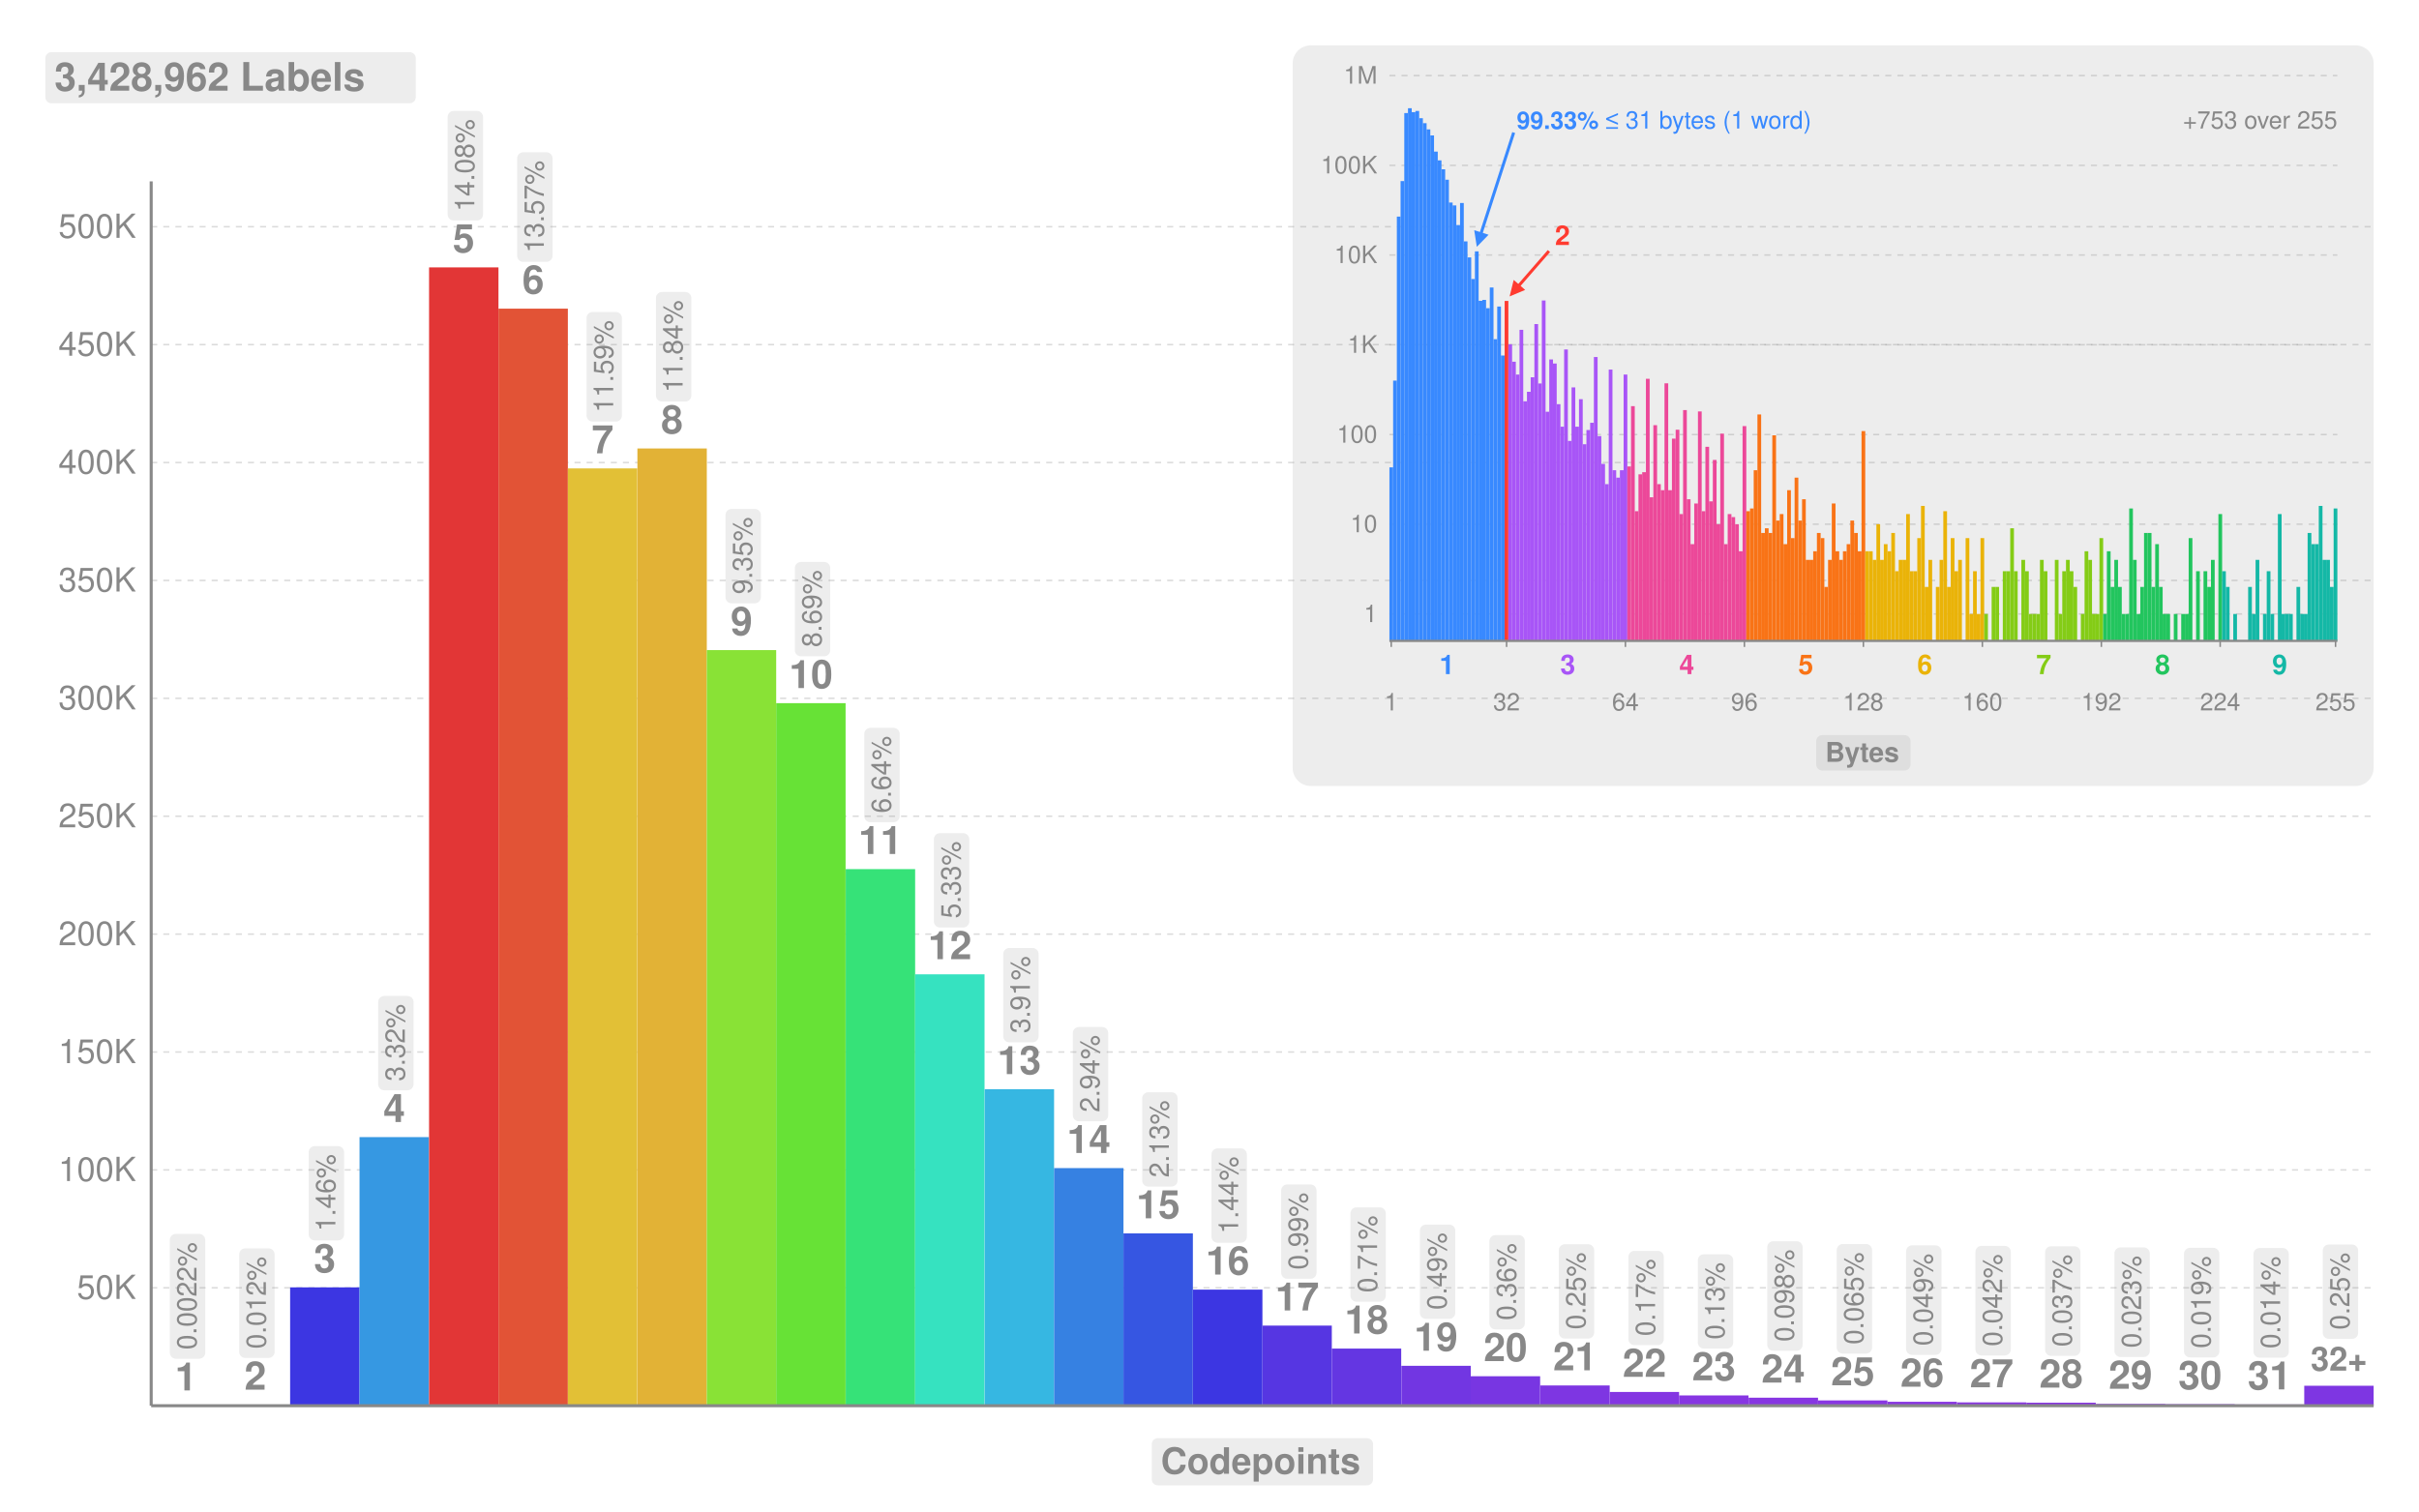
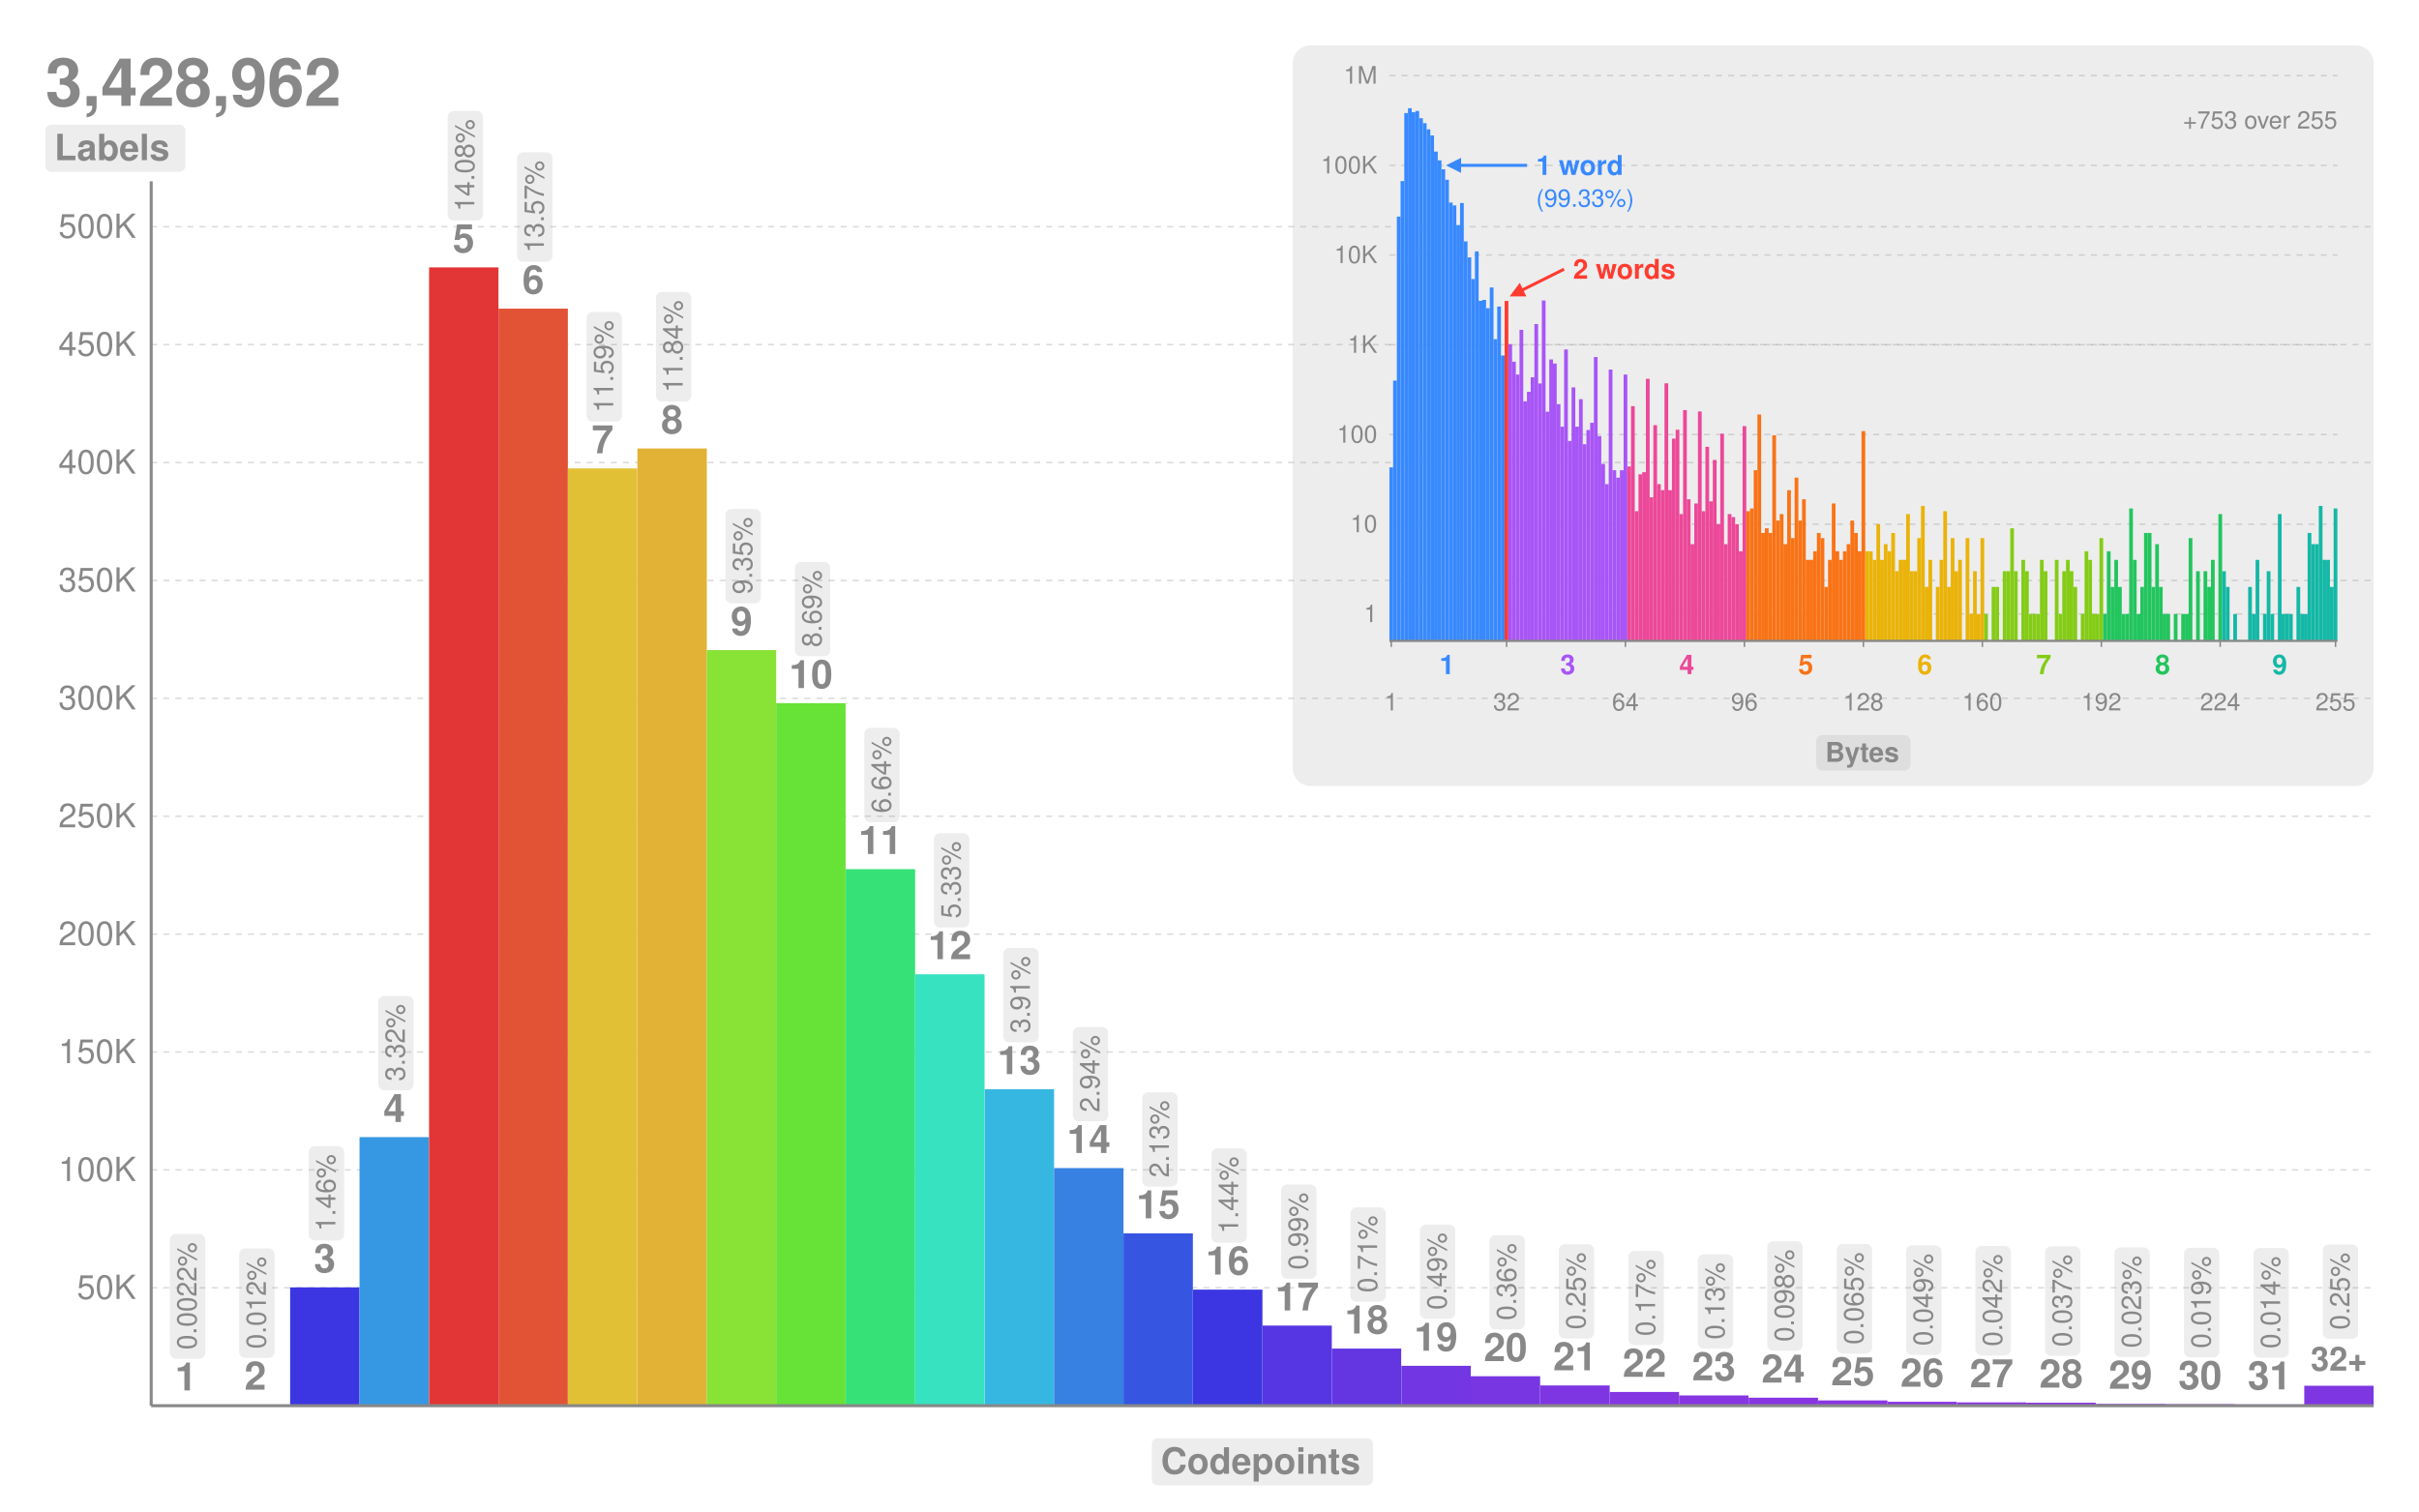
<svg xmlns="http://www.w3.org/2000/svg" viewBox="0 0 1600 1000" width="1600" height="1000" font-family="system-ui, -apple-system, &quot;Segoe UI&quot;, Helvetica, Arial, sans-serif" fill="#888">
  <line x1="100" x2="1570" y1="852.0" y2="852.0" stroke="rgba(136,136,136,0.3)" stroke-dasharray="4 4" />
  <text x="90" y="852.0" font-size="22" text-anchor="end" dominant-baseline="middle">50K</text>
  <line x1="100" x2="1570" y1="774.0" y2="774.0" stroke="rgba(136,136,136,0.3)" stroke-dasharray="4 4" />
  <text x="90" y="774.0" font-size="22" text-anchor="end" dominant-baseline="middle">100K</text>
  <line x1="100" x2="1570" y1="696.0" y2="696.0" stroke="rgba(136,136,136,0.3)" stroke-dasharray="4 4" />
  <text x="90" y="696.0" font-size="22" text-anchor="end" dominant-baseline="middle">150K</text>
  <line x1="100" x2="1570" y1="618.0" y2="618.0" stroke="rgba(136,136,136,0.3)" stroke-dasharray="4 4" />
  <text x="90" y="618.0" font-size="22" text-anchor="end" dominant-baseline="middle">200K</text>
  <line x1="100" x2="1570" y1="540.0" y2="540.0" stroke="rgba(136,136,136,0.3)" stroke-dasharray="4 4" />
  <text x="90" y="540.0" font-size="22" text-anchor="end" dominant-baseline="middle">250K</text>
  <line x1="100" x2="1570" y1="462.0" y2="462.0" stroke="rgba(136,136,136,0.3)" stroke-dasharray="4 4" />
  <text x="90" y="462.0" font-size="22" text-anchor="end" dominant-baseline="middle">300K</text>
  <line x1="100" x2="1570" y1="384.0" y2="384.0" stroke="rgba(136,136,136,0.3)" stroke-dasharray="4 4" />
  <text x="90" y="384.0" font-size="22" text-anchor="end" dominant-baseline="middle">350K</text>
  <line x1="100" x2="1570" y1="306.0" y2="306.0" stroke="rgba(136,136,136,0.3)" stroke-dasharray="4 4" />
  <text x="90" y="306.0" font-size="22" text-anchor="end" dominant-baseline="middle">400K</text>
  <line x1="100" x2="1570" y1="228.0" y2="228.0" stroke="rgba(136,136,136,0.3)" stroke-dasharray="4 4" />
  <text x="90" y="228.0" font-size="22" text-anchor="end" dominant-baseline="middle">450K</text>
  <line x1="100" x2="1570" y1="150.0" y2="150.0" stroke="rgba(136,136,136,0.3)" stroke-dasharray="4 4" />
  <text x="90" y="150.0" font-size="22" text-anchor="end" dominant-baseline="middle">500K</text>
+   <text x="30" y="70" font-size="44" font-weight="bold">3,428,962</text>
  <g font-weight="bold">
-     <rect x="30" y="34.52" width="245.0" height="33.8" rx="4" fill="rgba(136,136,136,0.15)" />
-     <text x="36" y="60" font-size="26">3,428,962 Labels</text>
+     <rect x="30" y="82.48" width="92.6" height="31.2" rx="4" fill="rgba(136,136,136,0.15)" />
+     <text x="36" y="106" font-size="24">Labels</text>
  </g>
  <rect x="100.0" y="929.9" width="45.9" height="0.1" fill="hsl(270 75% 55%)" />
  <text x="123.0" y="919.9" font-size="26" font-weight="bold" text-anchor="middle">1</text>
  <g transform="rotate(-90 123.0 885.9) translate(0 7)">
    <rect x="109.969" y="868.241" width="82.6" height="23.4" rx="4" fill="rgba(136,136,136,0.15)" />
    <text x="115.969" y="885.881" font-size="18">0.0022%</text>
  </g>
  <rect x="145.9" y="929.4" width="45.9" height="0.6" fill="hsl(270 75% 55%)" />
  <text x="168.9" y="919.4" font-size="26" font-weight="bold" text-anchor="middle">2</text>
  <g transform="rotate(-90 168.9 885.4) translate(0 7)">
    <rect x="155.906" y="867.725" width="72.5" height="23.4" rx="4" fill="rgba(136,136,136,0.15)" />
    <text x="161.906" y="885.365" font-size="18">0.012%</text>
  </g>
  <rect x="191.9" y="851.7" width="45.9" height="78.3" fill="hsl(242 75% 55%)" />
  <text x="214.8" y="841.7" font-size="26" font-weight="bold" text-anchor="middle">3</text>
  <g transform="rotate(-90 214.8 807.7) translate(0 7)">
    <rect x="201.844" y="790.084" width="62.4" height="23.4" rx="4" fill="rgba(136,136,136,0.15)" />
    <text x="207.844" y="807.724" font-size="18">1.46%</text>
  </g>
  <rect x="237.8" y="752.3" width="45.9" height="177.7" fill="hsl(206 75% 55%)" />
  <text x="260.8" y="742.3" font-size="26" font-weight="bold" text-anchor="middle">4</text>
  <g transform="rotate(-90 260.8 708.3) translate(0 7)">
    <rect x="247.781" y="690.634" width="62.4" height="23.4" rx="4" fill="rgba(136,136,136,0.15)" />
    <text x="253.781" y="708.274" font-size="18">3.32%</text>
  </g>
  <rect x="283.8" y="176.9" width="45.9" height="753.1" fill="hsl(0 75% 55%)" />
  <text x="306.7" y="166.9" font-size="26" font-weight="bold" text-anchor="middle">5</text>
  <g transform="rotate(-90 306.7 132.9) translate(0 7)">
    <rect x="293.719" y="115.289" width="72.5" height="23.4" rx="4" fill="rgba(136,136,136,0.15)" />
    <text x="299.719" y="132.929" font-size="18">14.08%</text>
  </g>
  <rect x="329.7" y="204.2" width="45.9" height="725.8" fill="hsl(10 75% 55%)" />
  <text x="352.7" y="194.2" font-size="26" font-weight="bold" text-anchor="middle">6</text>
  <g transform="rotate(-90 352.7 160.2) translate(0 7)">
    <rect x="339.656" y="142.568" width="72.5" height="23.4" rx="4" fill="rgba(136,136,136,0.15)" />
    <text x="345.656" y="160.208" font-size="18">13.57%</text>
  </g>
  <rect x="375.6" y="309.9" width="45.9" height="620.1" fill="hsl(48 75% 55%)" />
  <text x="398.6" y="299.9" font-size="26" font-weight="bold" text-anchor="middle">7</text>
  <g transform="rotate(-90 398.6 265.9) translate(0 7)">
    <rect x="385.594" y="248.249" width="72.5" height="23.4" rx="4" fill="rgba(136,136,136,0.15)" />
    <text x="391.594" y="265.889" font-size="18">11.59%</text>
  </g>
  <rect x="421.6" y="296.7" width="45.9" height="633.3" fill="hsl(43 75% 55%)" />
  <text x="444.5" y="286.7" font-size="26" font-weight="bold" text-anchor="middle">8</text>
  <g transform="rotate(-90 444.5 252.7) translate(0 7)">
    <rect x="431.531" y="235.062" width="72.5" height="23.4" rx="4" fill="rgba(136,136,136,0.15)" />
    <text x="437.531" y="252.702" font-size="18">11.84%</text>
  </g>
  <rect x="467.5" y="430.1" width="45.9" height="499.9" fill="hsl(91 75% 55%)" />
  <text x="490.5" y="420.1" font-size="26" font-weight="bold" text-anchor="middle">9</text>
  <g transform="rotate(-90 490.5 386.1) translate(0 7)">
    <rect x="477.469" y="368.467" width="62.4" height="23.4" rx="4" fill="rgba(136,136,136,0.15)" />
    <text x="483.469" y="386.107" font-size="18">9.35%</text>
  </g>
  <rect x="513.4" y="465.2" width="45.9" height="464.8" fill="hsl(103 75% 55%)" />
  <text x="536.4" y="455.2" font-size="26" font-weight="bold" text-anchor="middle">10</text>
  <g transform="rotate(-90 536.4 421.2) translate(0 7)">
    <rect x="523.406" y="403.541" width="62.4" height="23.4" rx="4" fill="rgba(136,136,136,0.15)" />
    <text x="529.406" y="421.181" font-size="18">8.69%</text>
  </g>
  <rect x="559.4" y="575.0" width="45.9" height="355.0" fill="hsl(143 75% 55%)" />
  <text x="582.3" y="565.0" font-size="26" font-weight="bold" text-anchor="middle">11</text>
  <g transform="rotate(-90 582.3 531.0) translate(0 7)">
    <rect x="569.344" y="513.374" width="62.4" height="23.4" rx="4" fill="rgba(136,136,136,0.15)" />
    <text x="575.344" y="531.014" font-size="18">6.64%</text>
  </g>
  <rect x="605.3" y="644.6" width="45.9" height="285.4" fill="hsl(168 75% 55%)" />
  <text x="628.3" y="634.6" font-size="26" font-weight="bold" text-anchor="middle">12</text>
  <g transform="rotate(-90 628.3 600.6) translate(0 7)">
    <rect x="615.281" y="583.005" width="62.4" height="23.4" rx="4" fill="rgba(136,136,136,0.15)" />
    <text x="621.281" y="600.645" font-size="18">5.33%</text>
  </g>
  <rect x="651.3" y="720.6" width="45.9" height="209.4" fill="hsl(195 75% 55%)" />
  <text x="674.2" y="710.6" font-size="26" font-weight="bold" text-anchor="middle">13</text>
  <g transform="rotate(-90 674.2 676.6) translate(0 7)">
    <rect x="661.219" y="658.964" width="62.4" height="23.4" rx="4" fill="rgba(136,136,136,0.15)" />
    <text x="667.219" y="676.604" font-size="18">3.91%</text>
  </g>
  <rect x="697.2" y="772.8" width="45.9" height="157.2" fill="hsl(214 75% 55%)" />
  <text x="720.2" y="762.8" font-size="26" font-weight="bold" text-anchor="middle">14</text>
  <g transform="rotate(-90 720.2 728.8) translate(0 7)">
    <rect x="707.156" y="711.198" width="62.4" height="23.4" rx="4" fill="rgba(136,136,136,0.15)" />
    <text x="713.156" y="728.838" font-size="18">2.94%</text>
  </g>
  <rect x="743.1" y="816.0" width="45.9" height="114.0" fill="hsl(229 75% 55%)" />
  <text x="766.1" y="806.0" font-size="26" font-weight="bold" text-anchor="middle">15</text>
  <g transform="rotate(-90 766.1 772.0) translate(0 7)">
    <rect x="753.094" y="754.388" width="62.4" height="23.4" rx="4" fill="rgba(136,136,136,0.15)" />
    <text x="759.094" y="772.028" font-size="18">2.13%</text>
  </g>
  <rect x="789.1" y="853.2" width="45.9" height="76.8" fill="hsl(242 75% 55%)" />
  <text x="812.0" y="843.2" font-size="26" font-weight="bold" text-anchor="middle">16</text>
  <g transform="rotate(-90 812.0 809.2) translate(0 7)">
    <rect x="799.031" y="791.521" width="62.4" height="23.4" rx="4" fill="rgba(136,136,136,0.15)" />
    <text x="805.031" y="809.161" font-size="18">1.44%</text>
  </g>
  <rect x="835.0" y="877.0" width="45.9" height="53.0" fill="hsl(251 75% 55%)" />
  <text x="858.0" y="867.0" font-size="26" font-weight="bold" text-anchor="middle">17</text>
  <g transform="rotate(-90 858.0 833.0) translate(0 7)">
    <rect x="844.969" y="815.4" width="62.4" height="23.4" rx="4" fill="rgba(136,136,136,0.15)" />
    <text x="850.969" y="833.04" font-size="18">0.99%</text>
  </g>
  <rect x="880.9" y="892.2" width="45.9" height="37.8" fill="hsl(256 75% 55%)" />
  <text x="903.9" y="882.2" font-size="26" font-weight="bold" text-anchor="middle">18</text>
  <g transform="rotate(-90 903.9 848.2) translate(0 7)">
    <rect x="890.906" y="830.511" width="62.4" height="23.4" rx="4" fill="rgba(136,136,136,0.15)" />
    <text x="896.906" y="848.151" font-size="18">0.71%</text>
  </g>
  <rect x="926.9" y="903.6" width="45.9" height="26.4" fill="hsl(261 75% 55%)" />
  <text x="949.8" y="893.6" font-size="26" font-weight="bold" text-anchor="middle">19</text>
  <g transform="rotate(-90 949.8 859.6) translate(0 7)">
    <rect x="936.844" y="841.96" width="62.4" height="23.4" rx="4" fill="rgba(136,136,136,0.15)" />
    <text x="942.844" y="859.6" font-size="18">0.49%</text>
  </g>
  <rect x="972.8" y="910.5" width="45.9" height="19.5" fill="hsl(263 75% 55%)" />
  <text x="995.8" y="900.5" font-size="26" font-weight="bold" text-anchor="middle">20</text>
  <g transform="rotate(-90 995.8 866.5) translate(0 7)">
    <rect x="982.781" y="848.851" width="62.4" height="23.4" rx="4" fill="rgba(136,136,136,0.15)" />
    <text x="988.781" y="866.491" font-size="18">0.36%</text>
  </g>
  <rect x="1018.8" y="916.6" width="45.9" height="13.4" fill="hsl(265 75% 55%)" />
  <text x="1041.7" y="906.6" font-size="26" font-weight="bold" text-anchor="middle">21</text>
  <g transform="rotate(-90 1041.7 872.6) translate(0 7)">
    <rect x="1028.719" y="854.941" width="62.4" height="23.4" rx="4" fill="rgba(136,136,136,0.15)" />
    <text x="1034.719" y="872.581" font-size="18">0.25%</text>
  </g>
  <rect x="1064.7" y="920.9" width="45.9" height="9.1" fill="hsl(267 75% 55%)" />
  <text x="1087.7" y="910.9" font-size="26" font-weight="bold" text-anchor="middle">22</text>
  <g transform="rotate(-90 1087.7 876.9) translate(0 7)">
    <rect x="1074.656" y="859.287" width="62.4" height="23.4" rx="4" fill="rgba(136,136,136,0.15)" />
    <text x="1080.656" y="876.927" font-size="18">0.17%</text>
  </g>
  <rect x="1110.6" y="923.2" width="45.9" height="6.8" fill="hsl(268 75% 55%)" />
  <text x="1133.6" y="913.2" font-size="26" font-weight="bold" text-anchor="middle">23</text>
  <g transform="rotate(-90 1133.6 879.2) translate(0 7)">
    <rect x="1120.594" y="861.593" width="62.4" height="23.4" rx="4" fill="rgba(136,136,136,0.15)" />
    <text x="1126.594" y="879.233" font-size="18">0.13%</text>
  </g>
  <rect x="1156.6" y="924.7" width="45.9" height="5.3" fill="hsl(268 75% 55%)" />
  <text x="1179.5" y="914.7" font-size="26" font-weight="bold" text-anchor="middle">24</text>
  <g transform="rotate(-90 1179.5 880.7) translate(0 7)">
    <rect x="1166.531" y="863.103" width="72.5" height="23.4" rx="4" fill="rgba(136,136,136,0.15)" />
    <text x="1172.531" y="880.743" font-size="18">0.098%</text>
  </g>
  <rect x="1202.5" y="926.5" width="45.9" height="3.5" fill="hsl(269 75% 55%)" />
  <text x="1225.5" y="916.5" font-size="26" font-weight="bold" text-anchor="middle">25</text>
  <g transform="rotate(-90 1225.5 882.5) translate(0 7)">
    <rect x="1212.469" y="864.866" width="72.5" height="23.4" rx="4" fill="rgba(136,136,136,0.15)" />
    <text x="1218.469" y="882.506" font-size="18">0.065%</text>
  </g>
  <rect x="1248.4" y="927.4" width="45.9" height="2.6" fill="hsl(269 75% 55%)" />
  <text x="1271.4" y="917.4" font-size="26" font-weight="bold" text-anchor="middle">26</text>
  <g transform="rotate(-90 1271.4 883.4) translate(0 7)">
    <rect x="1258.406" y="865.753" width="72.5" height="23.4" rx="4" fill="rgba(136,136,136,0.15)" />
    <text x="1264.406" y="883.393" font-size="18">0.049%</text>
  </g>
  <rect x="1294.4" y="927.8" width="45.9" height="2.2" fill="hsl(269 75% 55%)" />
  <text x="1317.3" y="917.8" font-size="26" font-weight="bold" text-anchor="middle">27</text>
  <g transform="rotate(-90 1317.3 883.8) translate(0 7)">
    <rect x="1304.344" y="866.117" width="72.5" height="23.4" rx="4" fill="rgba(136,136,136,0.15)" />
    <text x="1310.344" y="883.757" font-size="18">0.042%</text>
  </g>
  <rect x="1340.3" y="928.0" width="45.9" height="2.0" fill="hsl(269 75% 55%)" />
  <text x="1363.3" y="918.0" font-size="26" font-weight="bold" text-anchor="middle">28</text>
  <g transform="rotate(-90 1363.3 884.0) translate(0 7)">
    <rect x="1350.281" y="866.391" width="72.5" height="23.4" rx="4" fill="rgba(136,136,136,0.15)" />
    <text x="1356.281" y="884.031" font-size="18">0.037%</text>
  </g>
  <rect x="1386.3" y="928.8" width="45.9" height="1.2" fill="hsl(270 75% 55%)" />
  <text x="1409.2" y="918.8" font-size="26" font-weight="bold" text-anchor="middle">29</text>
  <g transform="rotate(-90 1409.2 884.8) translate(0 7)">
    <rect x="1396.219" y="867.148" width="72.5" height="23.4" rx="4" fill="rgba(136,136,136,0.15)" />
    <text x="1402.219" y="884.788" font-size="18">0.023%</text>
  </g>
  <rect x="1432.2" y="929.0" width="45.9" height="1.0" fill="hsl(270 75% 55%)" />
  <text x="1455.2" y="919.0" font-size="26" font-weight="bold" text-anchor="middle">30</text>
  <g transform="rotate(-90 1455.2 885.0) translate(0 7)">
    <rect x="1442.156" y="867.348" width="72.5" height="23.4" rx="4" fill="rgba(136,136,136,0.15)" />
    <text x="1448.156" y="884.988" font-size="18">0.019%</text>
  </g>
  <rect x="1478.1" y="929.2" width="45.9" height="0.8" fill="hsl(270 75% 55%)" />
  <text x="1501.1" y="919.2" font-size="26" font-weight="bold" text-anchor="middle">31</text>
  <g transform="rotate(-90 1501.1 885.2) translate(0 7)">
    <rect x="1488.094" y="867.607" width="72.5" height="23.4" rx="4" fill="rgba(136,136,136,0.15)" />
    <text x="1494.094" y="885.247" font-size="18">0.014%</text>
  </g>
  <rect x="1524.1" y="916.8" width="45.9" height="13.2" fill="hsl(265 75% 55%)" />
  <text x="1547.0" y="906.8" font-size="22" font-weight="bold" text-anchor="middle">32+</text>
  <g transform="rotate(-90 1547.0 872.8) translate(0 7)">
    <rect x="1534.031" y="855.156" width="62.4" height="23.4" rx="4" fill="rgba(136,136,136,0.15)" />
    <text x="1540.031" y="872.796" font-size="18">0.25%</text>
  </g>
  <g>
    <rect x="855" y="30" width="715" height="490" rx="12" fill="rgba(136,136,136,0.15)" />
    <line x1="919" x2="1546" y1="406.2" y2="406.2" stroke="rgba(136,136,136,0.3)" stroke-dasharray="4 4" />
    <text x="911" y="406.2" font-size="16" text-anchor="end" dominant-baseline="middle">1</text>
    <line x1="919" x2="1546" y1="346.8" y2="346.8" stroke="rgba(136,136,136,0.3)" stroke-dasharray="4 4" />
    <text x="911" y="346.8" font-size="16" text-anchor="end" dominant-baseline="middle">10</text>
    <line x1="919" x2="1546" y1="287.5" y2="287.5" stroke="rgba(136,136,136,0.3)" stroke-dasharray="4 4" />
    <text x="911" y="287.5" font-size="16" text-anchor="end" dominant-baseline="middle">100</text>
    <line x1="919" x2="1546" y1="228.1" y2="228.1" stroke="rgba(136,136,136,0.3)" stroke-dasharray="4 4" />
    <text x="911" y="228.1" font-size="16" text-anchor="end" dominant-baseline="middle">1K</text>
    <line x1="919" x2="1546" y1="168.7" y2="168.7" stroke="rgba(136,136,136,0.3)" stroke-dasharray="4 4" />
    <text x="911" y="168.7" font-size="16" text-anchor="end" dominant-baseline="middle">10K</text>
    <line x1="919" x2="1546" y1="109.4" y2="109.4" stroke="rgba(136,136,136,0.3)" stroke-dasharray="4 4" />
    <text x="911" y="109.4" font-size="16" text-anchor="end" dominant-baseline="middle">100K</text>
    <line x1="919" x2="1546" y1="50.0" y2="50.0" stroke="rgba(136,136,136,0.3)" stroke-dasharray="4 4" />
    <text x="911" y="50.0" font-size="16" text-anchor="end" dominant-baseline="middle">1M</text>
    <text x="1546" y="79.7" font-size="16" text-anchor="end" dominant-baseline="middle">+753 over 255</text>
    <rect x="919.00" y="309.2" width="2.46" height="114.8" fill="#3889ff" />
    <rect x="921.46" y="251.8" width="2.46" height="172.2" fill="#3889ff" />
    <rect x="923.92" y="143.3" width="2.46" height="280.7" fill="#3889ff" />
    <rect x="926.38" y="119.8" width="2.46" height="304.2" fill="#3889ff" />
    <rect x="928.84" y="74.8" width="2.46" height="349.2" fill="#3889ff" />
    <rect x="931.29" y="71.6" width="2.46" height="352.4" fill="#3889ff" />
    <rect x="933.75" y="74.2" width="2.46" height="349.8" fill="#3889ff" />
    <rect x="936.21" y="73.4" width="2.46" height="350.6" fill="#3889ff" />
    <rect x="938.67" y="78.2" width="2.46" height="345.8" fill="#3889ff" />
    <rect x="941.13" y="81.5" width="2.46" height="342.5" fill="#3889ff" />
    <rect x="943.59" y="85.6" width="2.46" height="338.4" fill="#3889ff" />
    <rect x="946.05" y="89.6" width="2.46" height="334.4" fill="#3889ff" />
    <rect x="948.51" y="100.3" width="2.46" height="323.7" fill="#3889ff" />
    <rect x="950.96" y="106.1" width="2.46" height="317.9" fill="#3889ff" />
    <rect x="953.42" y="112.0" width="2.46" height="312.0" fill="#3889ff" />
    <rect x="955.88" y="118.9" width="2.46" height="305.1" fill="#3889ff" />
    <rect x="958.34" y="134.0" width="2.46" height="290.0" fill="#3889ff" />
    <rect x="960.80" y="135.9" width="2.46" height="288.1" fill="#3889ff" />
    <rect x="963.26" y="148.9" width="2.46" height="275.1" fill="#3889ff" />
    <rect x="965.72" y="134.3" width="2.46" height="289.7" fill="#3889ff" />
    <rect x="968.18" y="159.7" width="2.46" height="264.3" fill="#3889ff" />
    <rect x="970.64" y="170.3" width="2.46" height="253.7" fill="#3889ff" />
    <rect x="973.09" y="184.6" width="2.46" height="239.4" fill="#3889ff" />
    <rect x="975.55" y="166.3" width="2.46" height="257.7" fill="#3889ff" />
    <rect x="978.01" y="199.0" width="2.46" height="225.0" fill="#3889ff" />
    <rect x="980.47" y="198.4" width="2.46" height="225.6" fill="#3889ff" />
    <rect x="982.93" y="203.9" width="2.46" height="220.1" fill="#3889ff" />
    <rect x="985.39" y="190.2" width="2.46" height="233.8" fill="#3889ff" />
    <rect x="987.85" y="224.4" width="2.46" height="199.6" fill="#3889ff" />
    <rect x="990.31" y="202.8" width="2.46" height="221.2" fill="#3889ff" />
    <rect x="992.76" y="235.2" width="2.46" height="188.8" fill="#3889ff" />
    <rect x="995.22" y="199.1" width="2.46" height="224.9" fill="#ff3b30" />
    <rect x="997.68" y="227.8" width="2.46" height="196.2" fill="#a855f7" />
    <rect x="1000.14" y="239.3" width="2.46" height="184.7" fill="#a855f7" />
    <rect x="1002.60" y="247.8" width="2.46" height="176.2" fill="#a855f7" />
    <rect x="1005.06" y="218.2" width="2.46" height="205.8" fill="#a855f7" />
    <rect x="1007.52" y="265.5" width="2.46" height="158.5" fill="#a855f7" />
    <rect x="1009.98" y="259.2" width="2.46" height="164.8" fill="#a855f7" />
    <rect x="1012.44" y="249.6" width="2.46" height="174.4" fill="#a855f7" />
    <rect x="1014.89" y="214.4" width="2.46" height="209.6" fill="#a855f7" />
    <rect x="1017.35" y="253.7" width="2.46" height="170.3" fill="#a855f7" />
    <rect x="1019.81" y="198.8" width="2.46" height="225.2" fill="#a855f7" />
    <rect x="1022.27" y="272.4" width="2.46" height="151.6" fill="#a855f7" />
    <rect x="1024.73" y="237.8" width="2.46" height="186.2" fill="#a855f7" />
    <rect x="1027.19" y="240.5" width="2.46" height="183.5" fill="#a855f7" />
    <rect x="1029.65" y="267.4" width="2.46" height="156.6" fill="#a855f7" />
    <rect x="1032.11" y="282.3" width="2.46" height="141.7" fill="#a855f7" />
    <rect x="1034.56" y="231.2" width="2.46" height="192.8" fill="#a855f7" />
    <rect x="1037.02" y="291.7" width="2.46" height="132.3" fill="#a855f7" />
    <rect x="1039.48" y="256.3" width="2.46" height="167.7" fill="#a855f7" />
    <rect x="1041.94" y="282.3" width="2.46" height="141.7" fill="#a855f7" />
    <rect x="1044.40" y="264.1" width="2.46" height="159.9" fill="#a855f7" />
    <rect x="1046.86" y="293.9" width="2.46" height="130.1" fill="#a855f7" />
    <rect x="1049.32" y="284.5" width="2.46" height="139.5" fill="#a855f7" />
    <rect x="1051.78" y="279.7" width="2.46" height="144.3" fill="#a855f7" />
    <rect x="1054.24" y="236.2" width="2.46" height="187.8" fill="#a855f7" />
    <rect x="1056.69" y="288.5" width="2.46" height="135.5" fill="#a855f7" />
    <rect x="1059.15" y="306.9" width="2.46" height="117.1" fill="#a855f7" />
    <rect x="1061.61" y="320.3" width="2.46" height="103.7" fill="#a855f7" />
    <rect x="1064.07" y="244.5" width="2.46" height="179.5" fill="#a855f7" />
    <rect x="1066.53" y="311.1" width="2.46" height="112.9" fill="#a855f7" />
    <rect x="1068.99" y="316.0" width="2.46" height="108.0" fill="#a855f7" />
    <rect x="1071.45" y="311.1" width="2.46" height="112.9" fill="#a855f7" />
    <rect x="1073.91" y="247.8" width="2.46" height="176.2" fill="#a855f7" />
    <rect x="1076.36" y="308.6" width="2.46" height="115.4" fill="#ec4899" />
    <rect x="1078.82" y="268.7" width="2.46" height="155.3" fill="#ec4899" />
    <rect x="1081.28" y="338.2" width="2.46" height="85.8" fill="#ec4899" />
    <rect x="1083.74" y="313.8" width="2.46" height="110.2" fill="#ec4899" />
    <rect x="1086.20" y="312.4" width="2.46" height="111.6" fill="#ec4899" />
    <rect x="1088.66" y="250.6" width="2.46" height="173.4" fill="#ec4899" />
    <rect x="1091.12" y="329.0" width="2.46" height="95.0" fill="#ec4899" />
    <rect x="1093.58" y="281.3" width="2.46" height="142.7" fill="#ec4899" />
    <rect x="1096.04" y="320.3" width="2.46" height="103.7" fill="#ec4899" />
    <rect x="1098.49" y="324.3" width="2.46" height="99.7" fill="#ec4899" />
    <rect x="1100.95" y="253.6" width="2.46" height="170.4" fill="#ec4899" />
    <rect x="1103.41" y="324.3" width="2.46" height="99.7" fill="#ec4899" />
    <rect x="1105.87" y="290.2" width="2.46" height="133.8" fill="#ec4899" />
    <rect x="1108.33" y="284.3" width="2.46" height="139.7" fill="#ec4899" />
    <rect x="1110.79" y="340.1" width="2.46" height="83.9" fill="#ec4899" />
    <rect x="1113.25" y="271.3" width="2.46" height="152.7" fill="#ec4899" />
    <rect x="1115.71" y="330.3" width="2.46" height="93.7" fill="#ec4899" />
    <rect x="1118.16" y="360.0" width="2.46" height="64.0" fill="#ec4899" />
    <rect x="1120.62" y="333.1" width="2.46" height="90.9" fill="#ec4899" />
    <rect x="1123.08" y="272.2" width="2.46" height="151.8" fill="#ec4899" />
    <rect x="1125.54" y="338.2" width="2.46" height="85.8" fill="#ec4899" />
    <rect x="1128.00" y="295.6" width="2.46" height="128.4" fill="#ec4899" />
    <rect x="1130.46" y="331.7" width="2.46" height="92.3" fill="#ec4899" />
    <rect x="1132.92" y="304.3" width="2.46" height="119.7" fill="#ec4899" />
    <rect x="1135.38" y="346.8" width="2.46" height="77.2" fill="#ec4899" />
    <rect x="1137.84" y="286.9" width="2.46" height="137.1" fill="#ec4899" />
    <rect x="1140.29" y="360.0" width="2.46" height="64.0" fill="#ec4899" />
    <rect x="1142.75" y="340.1" width="2.46" height="83.9" fill="#ec4899" />
    <rect x="1145.21" y="342.1" width="2.46" height="81.9" fill="#ec4899" />
    <rect x="1147.67" y="346.8" width="2.46" height="77.2" fill="#ec4899" />
    <rect x="1150.13" y="364.7" width="2.46" height="59.3" fill="#ec4899" />
    <rect x="1152.59" y="281.9" width="2.46" height="142.1" fill="#ec4899" />
    <rect x="1155.05" y="338.2" width="2.46" height="85.8" fill="#f97316" />
    <rect x="1157.51" y="336.4" width="2.46" height="87.6" fill="#f97316" />
    <rect x="1159.96" y="311.1" width="2.46" height="112.9" fill="#f97316" />
    <rect x="1162.42" y="274.2" width="2.46" height="149.8" fill="#f97316" />
    <rect x="1164.88" y="352.6" width="2.46" height="71.4" fill="#f97316" />
    <rect x="1167.34" y="349.5" width="2.46" height="74.5" fill="#f97316" />
    <rect x="1169.80" y="352.6" width="2.46" height="71.4" fill="#f97316" />
    <rect x="1172.26" y="288.0" width="2.46" height="136.0" fill="#f97316" />
    <rect x="1174.72" y="344.4" width="2.46" height="79.6" fill="#f97316" />
    <rect x="1177.18" y="340.1" width="2.46" height="83.9" fill="#f97316" />
    <rect x="1179.64" y="360.0" width="2.46" height="64.0" fill="#f97316" />
    <rect x="1182.09" y="324.3" width="2.46" height="99.7" fill="#f97316" />
    <rect x="1184.55" y="356.0" width="2.46" height="68.0" fill="#f97316" />
    <rect x="1187.01" y="316.0" width="2.46" height="108.0" fill="#f97316" />
    <rect x="1189.47" y="344.4" width="2.46" height="79.6" fill="#f97316" />
    <rect x="1191.93" y="330.3" width="2.46" height="93.7" fill="#f97316" />
    <rect x="1194.39" y="370.4" width="2.46" height="53.6" fill="#f97316" />
    <rect x="1196.85" y="370.4" width="2.46" height="53.6" fill="#f97316" />
    <rect x="1199.31" y="364.7" width="2.46" height="59.3" fill="#f97316" />
    <rect x="1201.76" y="352.6" width="2.46" height="71.4" fill="#f97316" />
    <rect x="1204.22" y="356.0" width="2.46" height="68.0" fill="#f97316" />
    <rect x="1206.68" y="388.3" width="2.46" height="35.7" fill="#f97316" />
    <rect x="1209.14" y="370.4" width="2.46" height="53.6" fill="#f97316" />
    <rect x="1211.60" y="333.1" width="2.46" height="90.9" fill="#f97316" />
    <rect x="1214.06" y="364.7" width="2.46" height="59.3" fill="#f97316" />
    <rect x="1216.52" y="370.4" width="2.46" height="53.6" fill="#f97316" />
    <rect x="1218.98" y="364.7" width="2.46" height="59.3" fill="#f97316" />
    <rect x="1221.44" y="360.0" width="2.46" height="64.0" fill="#f97316" />
    <rect x="1223.89" y="344.4" width="2.46" height="79.6" fill="#f97316" />
    <rect x="1226.35" y="352.6" width="2.46" height="71.4" fill="#f97316" />
    <rect x="1228.81" y="364.7" width="2.46" height="59.3" fill="#f97316" />
    <rect x="1231.27" y="285.2" width="2.46" height="138.8" fill="#f97316" />
    <rect x="1233.73" y="364.7" width="2.46" height="59.3" fill="#eab308" />
    <rect x="1236.19" y="364.7" width="2.46" height="59.3" fill="#eab308" />
    <rect x="1238.65" y="370.4" width="2.46" height="53.6" fill="#eab308" />
    <rect x="1241.11" y="346.8" width="2.46" height="77.2" fill="#eab308" />
    <rect x="1243.56" y="370.4" width="2.46" height="53.6" fill="#eab308" />
    <rect x="1246.02" y="360.0" width="2.46" height="64.0" fill="#eab308" />
    <rect x="1248.48" y="364.7" width="2.46" height="59.3" fill="#eab308" />
    <rect x="1250.94" y="352.6" width="2.46" height="71.4" fill="#eab308" />
    <rect x="1253.40" y="377.9" width="2.46" height="46.1" fill="#eab308" />
    <rect x="1255.86" y="370.4" width="2.46" height="53.6" fill="#eab308" />
    <rect x="1258.32" y="370.4" width="2.46" height="53.6" fill="#eab308" />
    <rect x="1260.78" y="340.1" width="2.46" height="83.9" fill="#eab308" />
    <rect x="1263.24" y="377.9" width="2.46" height="46.1" fill="#eab308" />
    <rect x="1265.69" y="377.9" width="2.46" height="46.1" fill="#eab308" />
    <rect x="1268.15" y="356.0" width="2.46" height="68.0" fill="#eab308" />
    <rect x="1270.61" y="334.7" width="2.46" height="89.3" fill="#eab308" />
    <rect x="1273.07" y="388.3" width="2.46" height="35.7" fill="#eab308" />
    <rect x="1275.53" y="370.4" width="2.46" height="53.6" fill="#eab308" />
    <rect x="1280.45" y="388.3" width="2.46" height="35.7" fill="#eab308" />
    <rect x="1282.91" y="370.4" width="2.46" height="53.6" fill="#eab308" />
    <rect x="1285.36" y="338.2" width="2.46" height="85.8" fill="#eab308" />
    <rect x="1287.82" y="388.3" width="2.46" height="35.7" fill="#eab308" />
    <rect x="1290.28" y="356.0" width="2.46" height="68.0" fill="#eab308" />
    <rect x="1292.74" y="377.9" width="2.46" height="46.1" fill="#eab308" />
    <rect x="1295.20" y="370.4" width="2.46" height="53.6" fill="#eab308" />
    <rect x="1300.12" y="356.0" width="2.46" height="68.0" fill="#eab308" />
    <rect x="1302.58" y="406.2" width="2.46" height="17.8" fill="#eab308" />
    <rect x="1305.04" y="377.9" width="2.46" height="46.1" fill="#eab308" />
    <rect x="1307.49" y="406.2" width="2.46" height="17.8" fill="#eab308" />
    <rect x="1309.95" y="356.0" width="2.46" height="68.0" fill="#eab308" />
    <rect x="1312.41" y="406.2" width="2.46" height="17.8" fill="#84cc16" />
    <rect x="1317.33" y="388.3" width="2.46" height="35.7" fill="#84cc16" />
    <rect x="1319.79" y="388.3" width="2.46" height="35.7" fill="#84cc16" />
    <rect x="1324.71" y="377.9" width="2.46" height="46.1" fill="#84cc16" />
    <rect x="1327.16" y="377.9" width="2.46" height="46.1" fill="#84cc16" />
    <rect x="1329.62" y="349.5" width="2.46" height="74.5" fill="#84cc16" />
    <rect x="1332.08" y="377.9" width="2.46" height="46.1" fill="#84cc16" />
    <rect x="1337.00" y="370.4" width="2.46" height="53.6" fill="#84cc16" />
    <rect x="1339.46" y="377.9" width="2.46" height="46.1" fill="#84cc16" />
    <rect x="1341.92" y="406.2" width="2.46" height="17.8" fill="#84cc16" />
    <rect x="1344.38" y="406.2" width="2.46" height="17.8" fill="#84cc16" />
    <rect x="1346.84" y="406.2" width="2.46" height="17.8" fill="#84cc16" />
    <rect x="1349.29" y="370.4" width="2.46" height="53.6" fill="#84cc16" />
    <rect x="1351.75" y="377.9" width="2.46" height="46.1" fill="#84cc16" />
    <rect x="1359.13" y="370.4" width="2.46" height="53.6" fill="#84cc16" />
    <rect x="1361.59" y="406.2" width="2.46" height="17.8" fill="#84cc16" />
    <rect x="1364.05" y="377.9" width="2.46" height="46.1" fill="#84cc16" />
    <rect x="1366.51" y="370.4" width="2.46" height="53.6" fill="#84cc16" />
    <rect x="1368.96" y="377.9" width="2.46" height="46.1" fill="#84cc16" />
    <rect x="1371.42" y="388.3" width="2.46" height="35.7" fill="#84cc16" />
    <rect x="1376.34" y="406.2" width="2.46" height="17.8" fill="#84cc16" />
    <rect x="1378.80" y="364.7" width="2.46" height="59.3" fill="#84cc16" />
    <rect x="1381.26" y="370.4" width="2.46" height="53.6" fill="#84cc16" />
    <rect x="1383.72" y="406.2" width="2.46" height="17.8" fill="#84cc16" />
    <rect x="1386.18" y="406.2" width="2.46" height="17.8" fill="#84cc16" />
    <rect x="1388.64" y="356.0" width="2.46" height="68.0" fill="#84cc16" />
    <rect x="1391.09" y="406.2" width="2.46" height="17.8" fill="#22c55e" />
    <rect x="1393.55" y="364.7" width="2.46" height="59.3" fill="#22c55e" />
    <rect x="1396.01" y="388.3" width="2.46" height="35.7" fill="#22c55e" />
    <rect x="1398.47" y="370.4" width="2.46" height="53.6" fill="#22c55e" />
    <rect x="1400.93" y="388.3" width="2.46" height="35.7" fill="#22c55e" />
    <rect x="1403.39" y="406.2" width="2.46" height="17.8" fill="#22c55e" />
    <rect x="1405.85" y="406.2" width="2.46" height="17.8" fill="#22c55e" />
    <rect x="1408.31" y="336.4" width="2.46" height="87.6" fill="#22c55e" />
    <rect x="1410.76" y="370.4" width="2.46" height="53.6" fill="#22c55e" />
    <rect x="1413.22" y="406.2" width="2.46" height="17.8" fill="#22c55e" />
    <rect x="1415.68" y="388.3" width="2.46" height="35.7" fill="#22c55e" />
    <rect x="1418.14" y="352.6" width="2.46" height="71.4" fill="#22c55e" />
    <rect x="1420.60" y="352.6" width="2.46" height="71.4" fill="#22c55e" />
    <rect x="1423.06" y="388.3" width="2.46" height="35.7" fill="#22c55e" />
    <rect x="1425.52" y="360.0" width="2.46" height="64.0" fill="#22c55e" />
    <rect x="1427.98" y="388.3" width="2.46" height="35.7" fill="#22c55e" />
    <rect x="1430.44" y="406.2" width="2.46" height="17.8" fill="#22c55e" />
    <rect x="1432.89" y="406.2" width="2.46" height="17.8" fill="#22c55e" />
    <rect x="1437.81" y="406.2" width="2.46" height="17.8" fill="#22c55e" />
    <rect x="1442.73" y="406.2" width="2.46" height="17.8" fill="#22c55e" />
    <rect x="1445.19" y="406.2" width="2.46" height="17.8" fill="#22c55e" />
    <rect x="1447.65" y="356.0" width="2.46" height="68.0" fill="#22c55e" />
    <rect x="1452.56" y="377.9" width="2.46" height="46.1" fill="#22c55e" />
    <rect x="1457.48" y="377.9" width="2.46" height="46.1" fill="#22c55e" />
    <rect x="1459.94" y="388.3" width="2.46" height="35.7" fill="#22c55e" />
    <rect x="1462.40" y="370.4" width="2.46" height="53.6" fill="#22c55e" />
    <rect x="1467.32" y="340.1" width="2.46" height="83.9" fill="#22c55e" />
    <rect x="1469.78" y="377.9" width="2.46" height="46.1" fill="#14b8a6" />
    <rect x="1472.24" y="388.3" width="2.46" height="35.7" fill="#14b8a6" />
    <rect x="1477.15" y="406.2" width="2.46" height="17.8" fill="#14b8a6" />
    <rect x="1486.99" y="388.3" width="2.46" height="35.7" fill="#14b8a6" />
    <rect x="1489.45" y="406.2" width="2.46" height="17.8" fill="#14b8a6" />
    <rect x="1491.91" y="370.4" width="2.46" height="53.6" fill="#14b8a6" />
    <rect x="1496.82" y="406.2" width="2.46" height="17.8" fill="#14b8a6" />
    <rect x="1499.28" y="377.9" width="2.46" height="46.1" fill="#14b8a6" />
    <rect x="1501.74" y="406.2" width="2.46" height="17.8" fill="#14b8a6" />
    <rect x="1506.66" y="340.1" width="2.46" height="83.9" fill="#14b8a6" />
    <rect x="1509.12" y="406.2" width="2.46" height="17.8" fill="#14b8a6" />
    <rect x="1511.58" y="406.2" width="2.46" height="17.8" fill="#14b8a6" />
    <rect x="1514.04" y="406.2" width="2.46" height="17.8" fill="#14b8a6" />
    <rect x="1518.95" y="388.3" width="2.46" height="35.7" fill="#14b8a6" />
    <rect x="1521.41" y="406.2" width="2.46" height="17.8" fill="#14b8a6" />
    <rect x="1523.87" y="406.2" width="2.46" height="17.8" fill="#14b8a6" />
    <rect x="1526.33" y="352.6" width="2.46" height="71.4" fill="#14b8a6" />
    <rect x="1528.79" y="360.0" width="2.46" height="64.0" fill="#14b8a6" />
    <rect x="1531.25" y="360.0" width="2.46" height="64.0" fill="#14b8a6" />
    <rect x="1533.71" y="334.7" width="2.46" height="89.3" fill="#14b8a6" />
    <rect x="1536.16" y="370.4" width="2.46" height="53.6" fill="#14b8a6" />
    <rect x="1538.62" y="370.4" width="2.46" height="53.6" fill="#14b8a6" />
    <rect x="1541.08" y="388.3" width="2.46" height="35.7" fill="#14b8a6" />
    <rect x="1543.54" y="336.4" width="2.46" height="87.6" fill="#14b8a6" />
    <line x1="919" x2="1546" y1="424" y2="424" stroke="#888" stroke-width="1.5" />
    <text x="957.1" y="446" font-size="18" font-weight="bold" text-anchor="middle" fill="#3889ff">1</text>
    <text x="1037.0" y="446" font-size="18" font-weight="bold" text-anchor="middle" fill="#a855f7">3</text>
    <text x="1115.7" y="446" font-size="18" font-weight="bold" text-anchor="middle" fill="#ec4899">4</text>
    <text x="1194.4" y="446" font-size="18" font-weight="bold" text-anchor="middle" fill="#f97316">5</text>
    <text x="1273.1" y="446" font-size="18" font-weight="bold" text-anchor="middle" fill="#eab308">6</text>
    <text x="1351.8" y="446" font-size="18" font-weight="bold" text-anchor="middle" fill="#84cc16">7</text>
    <text x="1430.4" y="446" font-size="18" font-weight="bold" text-anchor="middle" fill="#22c55e">8</text>
    <text x="1507.9" y="446" font-size="18" font-weight="bold" text-anchor="middle" fill="#14b8a6">9</text>
-     <text x="1003.2" y="79.7" font-size="16" dominant-baseline="middle" fill="#3889ff">
-       <tspan font-weight="bold">99.33%</tspan> ≤ 31 bytes (1 word)</text>
-     <line x1="1001.2" y1="87.7" x2="979.2" y2="155.7" stroke="#3889ff" stroke-width="2" />
-     <path d="M976.8 163.3 L984.6 155.3 L975.1 152.3 z" fill="#3889ff" />
-     <text x="1028.5" y="162.1" font-size="18" font-weight="bold" fill="#ff3b30">2</text>
-     <line x1="1024.5" y1="166.1" x2="1003.7" y2="190.0" stroke="#ff3b30" stroke-width="2" />
-     <path d="M998.5 196.1 L1008.8 191.8 L1001.2 185.2 z" fill="#ff3b30" />
+     <line x1="1010.0" y1="109.4" x2="964.4" y2="109.4" stroke="#3889ff" stroke-width="2" />
+     <path d="M956.4 109.4 L966.4 114.4 L966.4 104.4 z" fill="#3889ff" />
+     <text x="1016.0" y="109.4" font-size="18" fill="#3889ff" dominant-baseline="middle">
+       <tspan font-weight="bold">1 word</tspan>
+       <tspan x="1016.0" dy="22" font-size="16">(99.33%)</tspan>
+     </text>
+     <line x1="1034.5" y1="178.1" x2="1005.6" y2="192.5" stroke="#ff3b30" stroke-width="2" />
+     <path d="M998.5 196.1 L1009.6 196.1 L1005.2 187.1 z" fill="#ff3b30" />
+     <text x="1040.5" y="178.1" font-size="18" font-weight="bold" fill="#ff3b30" dominant-baseline="middle">2 words</text>
    <line x1="920.2" x2="920.2" y1="424" y2="428" stroke="#888" />
    <text x="920.2" y="470" font-size="16" text-anchor="middle">1</text>
    <line x1="996.5" x2="996.5" y1="424" y2="428" stroke="#888" />
    <text x="996.5" y="470" font-size="16" text-anchor="middle">32</text>
    <line x1="1075.1" x2="1075.1" y1="424" y2="428" stroke="#888" />
    <text x="1075.1" y="470" font-size="16" text-anchor="middle">64</text>
    <line x1="1153.8" x2="1153.8" y1="424" y2="428" stroke="#888" />
    <text x="1153.8" y="470" font-size="16" text-anchor="middle">96</text>
    <line x1="1232.5" x2="1232.5" y1="424" y2="428" stroke="#888" />
    <text x="1232.5" y="470" font-size="16" text-anchor="middle">128</text>
    <line x1="1311.2" x2="1311.2" y1="424" y2="428" stroke="#888" />
    <text x="1311.2" y="470" font-size="16" text-anchor="middle">160</text>
    <line x1="1389.9" x2="1389.9" y1="424" y2="428" stroke="#888" />
    <text x="1389.9" y="470" font-size="16" text-anchor="middle">192</text>
    <line x1="1468.5" x2="1468.5" y1="424" y2="428" stroke="#888" />
    <text x="1468.5" y="470" font-size="16" text-anchor="middle">224</text>
    <line x1="1544.8" x2="1544.8" y1="424" y2="428" stroke="#888" />
    <text x="1544.8" y="470" font-size="16" text-anchor="middle">255</text>
    <g font-weight="bold">
      <rect x="1201.3" y="486.36" width="62.4" height="23.4" rx="4" fill="rgba(136,136,136,0.15)" />
      <text x="1207.3" y="504" font-size="18">Bytes</text>
    </g>
  </g>
  <line x1="100" x2="1570" y1="930" y2="930" stroke="#888" stroke-width="2" />
  <line x1="100" x2="100" y1="120" y2="930" stroke="#888" stroke-width="2" />
  <g font-weight="bold">
    <rect x="761.8" y="951.48" width="146.4" height="31.2" rx="4" fill="rgba(136,136,136,0.15)" />
    <text x="767.8" y="975" font-size="24">Codepoints</text>
  </g>
</svg>
